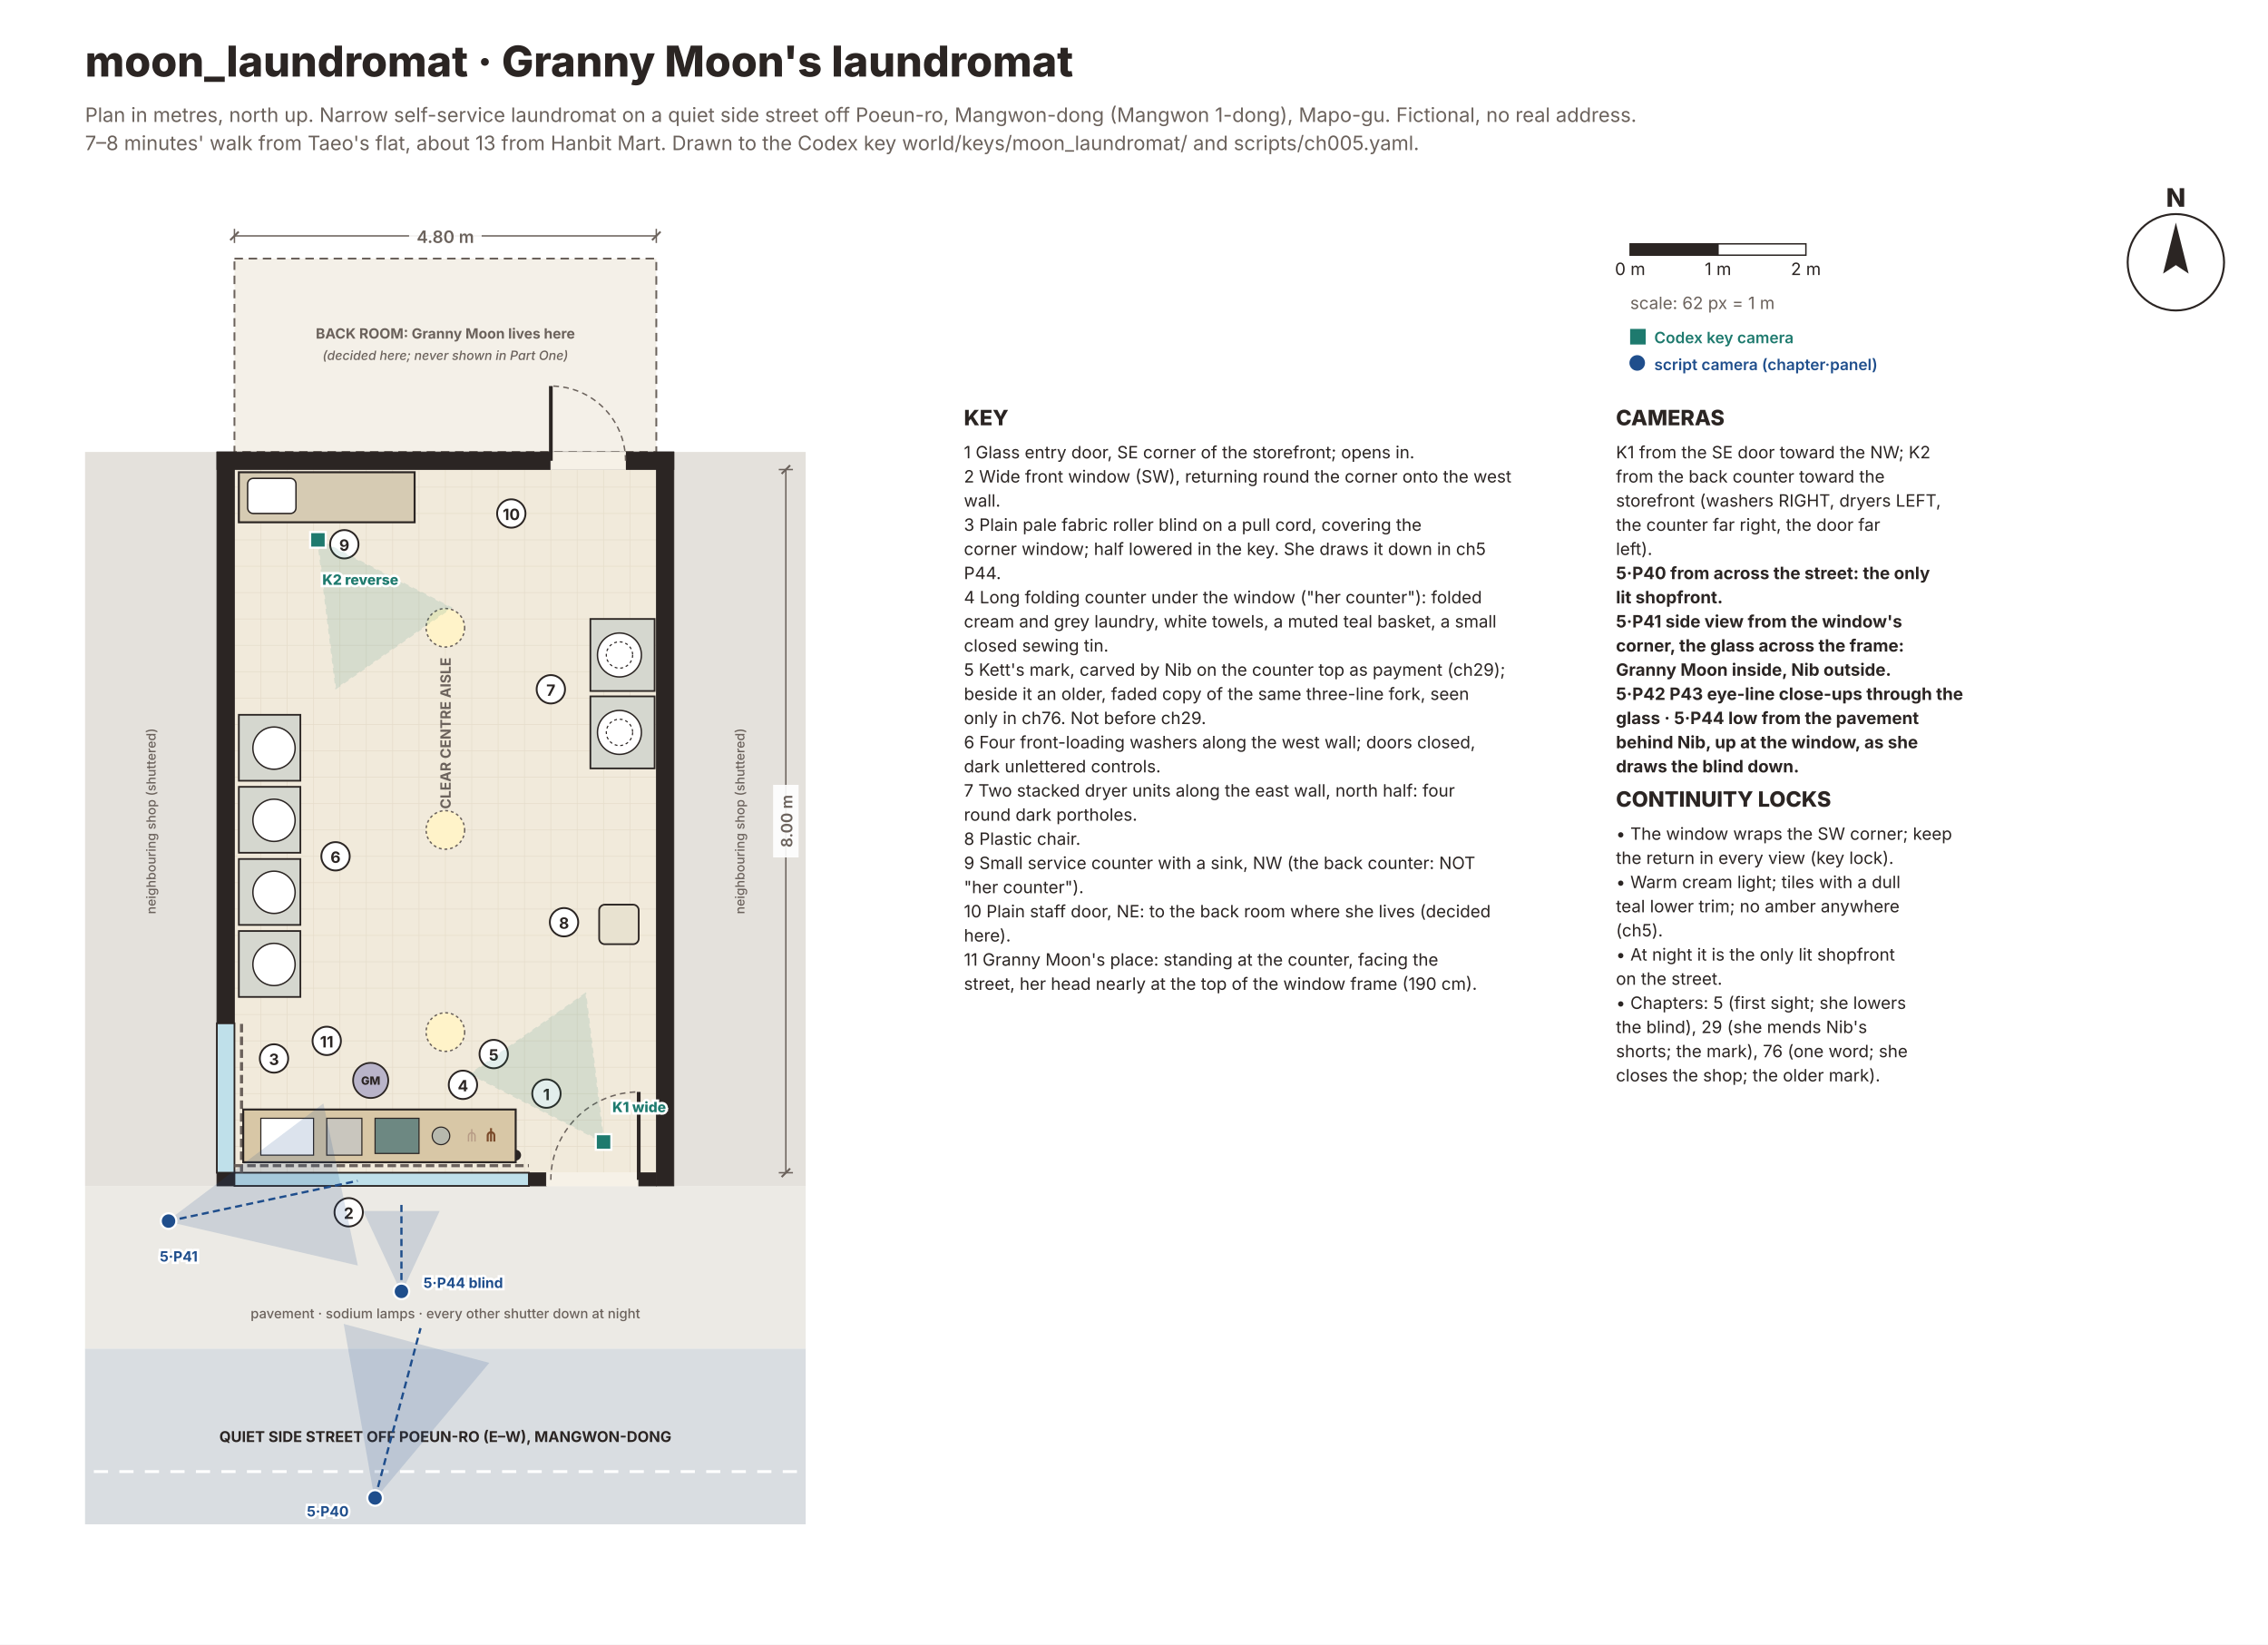
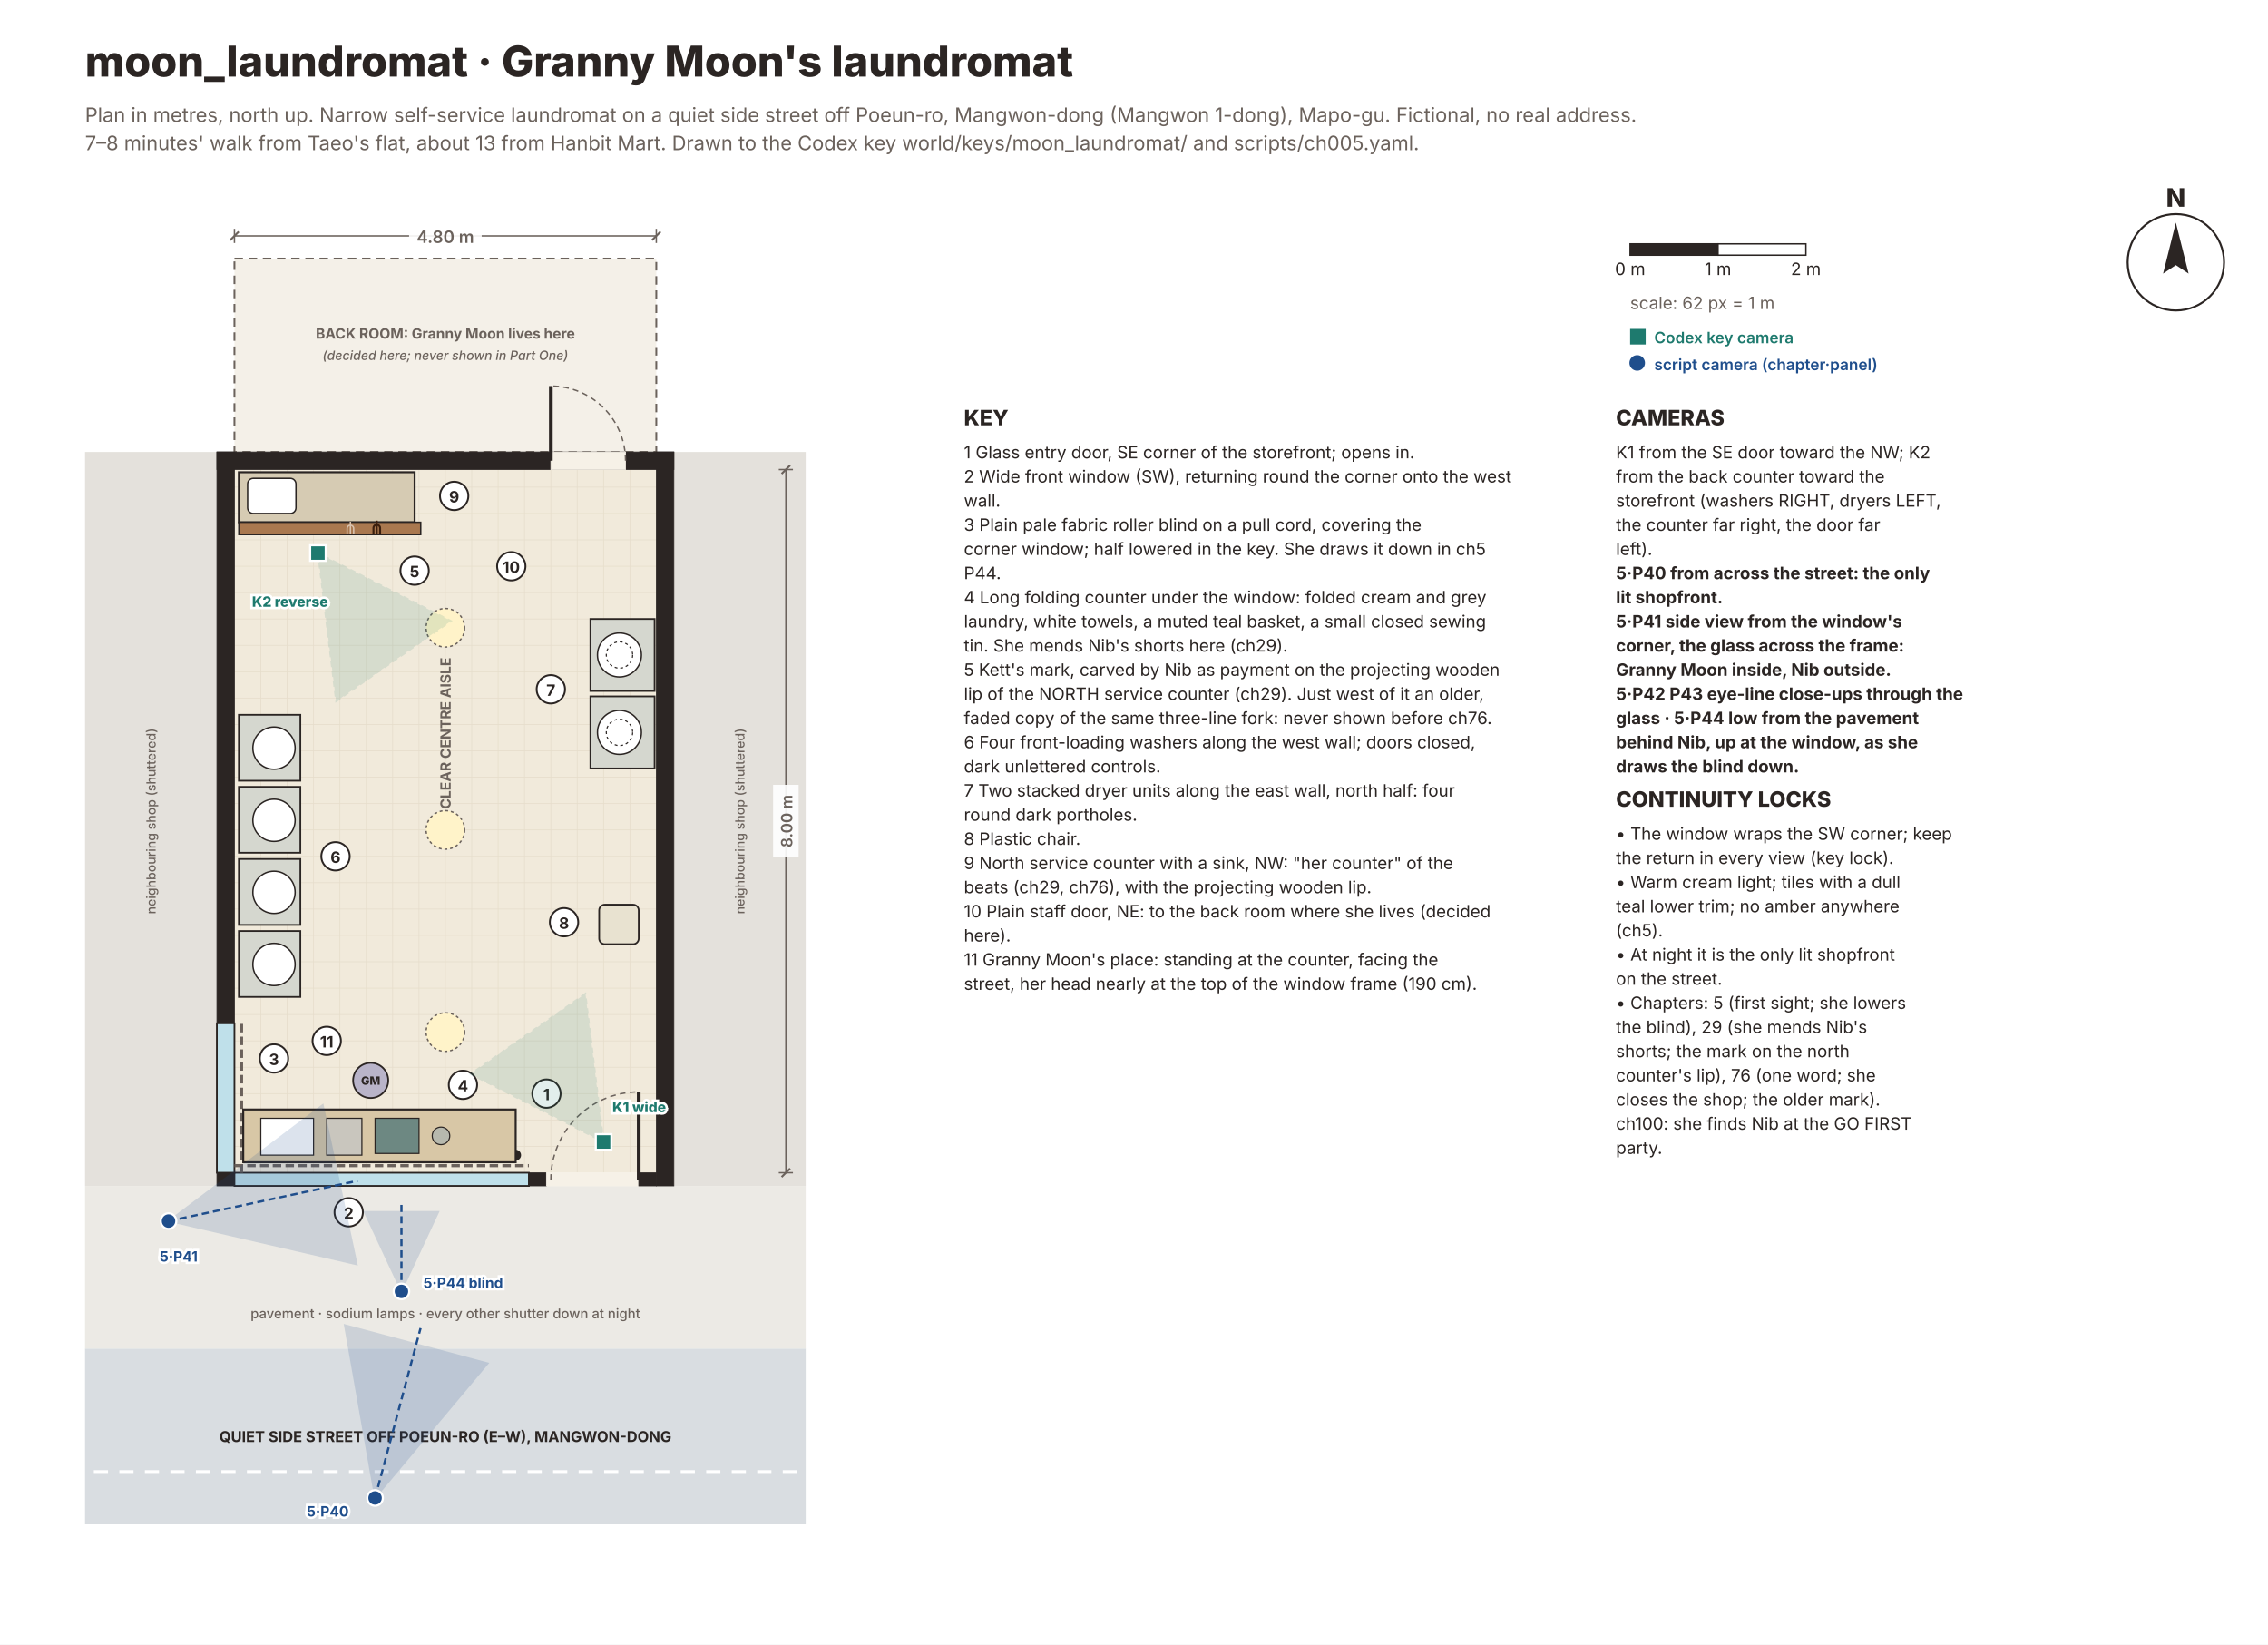
<svg xmlns="http://www.w3.org/2000/svg" width="1600" height="1160" viewBox="0 0 1600 1160">
  <rect width="1600" height="1160" fill="#FFFFFF" />
  <text x="60" y="54" font-family="Inter, 'DejaVu Sans', Arial, sans-serif" font-size="30" font-weight="800" fill="#2B2523">moon_laundromat · Granny Moon's laundromat</text>
  <text x="60" y="86" font-family="Inter, 'DejaVu Sans', Arial, sans-serif" font-size="14" font-weight="400" fill="#6B625C">Plan in metres, north up. Narrow self-service laundromat on a quiet side street off Poeun-ro, Mangwon-dong (Mangwon 1-dong), Mapo-gu. Fictional, no real address.</text>
  <text x="60" y="105.88" font-family="Inter, 'DejaVu Sans', Arial, sans-serif" font-size="14" font-weight="400" fill="#6B625C">7–8 minutes' walk from Taeo's flat, about 13 from Hanbit Mart. Drawn to the Codex key world/keys/moon_laundromat/ and scripts/ch005.yaml.</text>
  <rect x="60.0" y="951.2" width="508.4" height="124.0" rx="0" fill="#D9DDE1" stroke="none" stroke-width="0" opacity="1" />
  <line x1="66.2" y1="1038.0" x2="562.2" y2="1038.0" stroke="#FFFFFF" stroke-width="2" stroke-linecap="butt" stroke-dasharray="10 8" />
  <text x="314.2" y="1013.2" font-family="Inter, 'DejaVu Sans', Arial, sans-serif" font-size="10.5" font-weight="700" text-anchor="middle" dominant-baseline="middle" fill="#2B2523">QUIET SIDE STREET OFF POEUN-RO (E–W), MANGWON-DONG</text>
  <rect x="60.0" y="836.5" width="508.4" height="114.7" rx="0" fill="#ECEAE5" stroke="none" stroke-width="0" opacity="1" />
  <text x="314.2" y="926.4" font-family="Inter, 'DejaVu Sans', Arial, sans-serif" font-size="9.5" font-weight="500" text-anchor="middle" dominant-baseline="middle" fill="#6B625C">pavement · sodium lamps · every other shutter down at night</text>
  <rect x="60.0" y="318.8" width="93.0" height="517.7" rx="0" fill="#E4E1DC" stroke="none" stroke-width="0" opacity="1" />
  <text x="106.5" y="579.2" font-family="Inter, 'DejaVu Sans', Arial, sans-serif" font-size="9" font-weight="500" text-anchor="middle" dominant-baseline="middle" fill="#6B625C" transform="rotate(-90 106.5 579.2)">neighbouring shop (shuttered)</text>
  <rect x="475.4" y="318.8" width="93.0" height="517.7" rx="0" fill="#E4E1DC" stroke="none" stroke-width="0" opacity="1" />
  <text x="521.9" y="579.2" font-family="Inter, 'DejaVu Sans', Arial, sans-serif" font-size="9" font-weight="500" text-anchor="middle" dominant-baseline="middle" fill="#6B625C" transform="rotate(-90 521.9 579.2)">neighbouring shop (shuttered)</text>
  <rect x="165.4" y="331.2" width="297.6" height="496.0" rx="0" fill="#F1EADB" stroke="none" stroke-width="0" opacity="1" />
  <line x1="184.0" y1="827.2" x2="184.0" y2="331.2" stroke="#E6DDCB" stroke-width="0.5" stroke-linecap="butt" />
  <line x1="202.6" y1="827.2" x2="202.6" y2="331.2" stroke="#E6DDCB" stroke-width="0.5" stroke-linecap="butt" />
  <line x1="221.2" y1="827.2" x2="221.2" y2="331.2" stroke="#E6DDCB" stroke-width="0.5" stroke-linecap="butt" />
  <line x1="239.8" y1="827.2" x2="239.8" y2="331.2" stroke="#E6DDCB" stroke-width="0.5" stroke-linecap="butt" />
  <line x1="258.4" y1="827.2" x2="258.4" y2="331.2" stroke="#E6DDCB" stroke-width="0.5" stroke-linecap="butt" />
  <line x1="277.0" y1="827.2" x2="277.0" y2="331.2" stroke="#E6DDCB" stroke-width="0.5" stroke-linecap="butt" />
  <line x1="295.6" y1="827.2" x2="295.6" y2="331.2" stroke="#E6DDCB" stroke-width="0.5" stroke-linecap="butt" />
  <line x1="314.2" y1="827.2" x2="314.2" y2="331.2" stroke="#E6DDCB" stroke-width="0.5" stroke-linecap="butt" />
  <line x1="332.8" y1="827.2" x2="332.8" y2="331.2" stroke="#E6DDCB" stroke-width="0.5" stroke-linecap="butt" />
  <line x1="351.4" y1="827.2" x2="351.4" y2="331.2" stroke="#E6DDCB" stroke-width="0.5" stroke-linecap="butt" />
  <line x1="370.0" y1="827.2" x2="370.0" y2="331.2" stroke="#E6DDCB" stroke-width="0.5" stroke-linecap="butt" />
  <line x1="388.6" y1="827.2" x2="388.6" y2="331.2" stroke="#E6DDCB" stroke-width="0.5" stroke-linecap="butt" />
  <line x1="407.2" y1="827.2" x2="407.2" y2="331.2" stroke="#E6DDCB" stroke-width="0.5" stroke-linecap="butt" />
  <line x1="425.8" y1="827.2" x2="425.8" y2="331.2" stroke="#E6DDCB" stroke-width="0.5" stroke-linecap="butt" />
  <line x1="444.4" y1="827.2" x2="444.4" y2="331.2" stroke="#E6DDCB" stroke-width="0.5" stroke-linecap="butt" />
  <line x1="165.4" y1="808.6" x2="463.0" y2="808.6" stroke="#E6DDCB" stroke-width="0.5" stroke-linecap="butt" />
  <line x1="165.4" y1="790.0" x2="463.0" y2="790.0" stroke="#E6DDCB" stroke-width="0.5" stroke-linecap="butt" />
  <line x1="165.4" y1="771.4" x2="463.0" y2="771.4" stroke="#E6DDCB" stroke-width="0.5" stroke-linecap="butt" />
  <line x1="165.4" y1="752.8" x2="463.0" y2="752.8" stroke="#E6DDCB" stroke-width="0.5" stroke-linecap="butt" />
  <line x1="165.4" y1="734.2" x2="463.0" y2="734.2" stroke="#E6DDCB" stroke-width="0.5" stroke-linecap="butt" />
  <line x1="165.4" y1="715.6" x2="463.0" y2="715.6" stroke="#E6DDCB" stroke-width="0.5" stroke-linecap="butt" />
  <line x1="165.4" y1="697.0" x2="463.0" y2="697.0" stroke="#E6DDCB" stroke-width="0.5" stroke-linecap="butt" />
  <line x1="165.4" y1="678.4" x2="463.0" y2="678.4" stroke="#E6DDCB" stroke-width="0.5" stroke-linecap="butt" />
  <line x1="165.4" y1="659.8" x2="463.0" y2="659.8" stroke="#E6DDCB" stroke-width="0.5" stroke-linecap="butt" />
  <line x1="165.4" y1="641.2" x2="463.0" y2="641.2" stroke="#E6DDCB" stroke-width="0.5" stroke-linecap="butt" />
  <line x1="165.4" y1="622.6" x2="463.0" y2="622.6" stroke="#E6DDCB" stroke-width="0.5" stroke-linecap="butt" />
  <line x1="165.4" y1="604.0" x2="463.0" y2="604.0" stroke="#E6DDCB" stroke-width="0.5" stroke-linecap="butt" />
  <line x1="165.4" y1="585.4" x2="463.0" y2="585.4" stroke="#E6DDCB" stroke-width="0.5" stroke-linecap="butt" />
  <line x1="165.4" y1="566.8" x2="463.0" y2="566.8" stroke="#E6DDCB" stroke-width="0.5" stroke-linecap="butt" />
  <line x1="165.4" y1="548.2" x2="463.0" y2="548.2" stroke="#E6DDCB" stroke-width="0.5" stroke-linecap="butt" />
  <line x1="165.4" y1="529.6" x2="463.0" y2="529.6" stroke="#E6DDCB" stroke-width="0.5" stroke-linecap="butt" />
  <line x1="165.4" y1="511.0" x2="463.0" y2="511.0" stroke="#E6DDCB" stroke-width="0.5" stroke-linecap="butt" />
  <line x1="165.4" y1="492.4" x2="463.0" y2="492.4" stroke="#E6DDCB" stroke-width="0.5" stroke-linecap="butt" />
  <line x1="165.4" y1="473.8" x2="463.0" y2="473.8" stroke="#E6DDCB" stroke-width="0.5" stroke-linecap="butt" />
  <line x1="165.4" y1="455.2" x2="463.0" y2="455.2" stroke="#E6DDCB" stroke-width="0.5" stroke-linecap="butt" />
  <line x1="165.4" y1="436.6" x2="463.0" y2="436.6" stroke="#E6DDCB" stroke-width="0.5" stroke-linecap="butt" />
  <line x1="165.4" y1="418.0" x2="463.0" y2="418.0" stroke="#E6DDCB" stroke-width="0.5" stroke-linecap="butt" />
  <line x1="165.4" y1="399.4" x2="463.0" y2="399.4" stroke="#E6DDCB" stroke-width="0.5" stroke-linecap="butt" />
  <line x1="165.4" y1="380.8" x2="463.0" y2="380.8" stroke="#E6DDCB" stroke-width="0.5" stroke-linecap="butt" />
  <line x1="165.4" y1="362.2" x2="463.0" y2="362.2" stroke="#E6DDCB" stroke-width="0.5" stroke-linecap="butt" />
  <line x1="165.4" y1="343.6" x2="463.0" y2="343.6" stroke="#E6DDCB" stroke-width="0.5" stroke-linecap="butt" />
  <rect x="165.4" y="182.4" width="297.6" height="136.4" rx="0" fill="#F4F0E8" stroke="none" stroke-width="0" opacity="1" />
  <rect x="165.4" y="182.4" width="297.6" height="136.4" rx="0" fill="none" stroke="#6B625C" stroke-width="1.3" stroke-dasharray="6 4" opacity="1" />
  <text x="314.2" y="235.1" font-family="Inter, 'DejaVu Sans', Arial, sans-serif" font-size="10" font-weight="700" text-anchor="middle" dominant-baseline="middle" fill="#6B625C">BACK ROOM: Granny Moon lives here</text>
  <text x="314.2" y="250.6" font-family="Inter, 'DejaVu Sans', Arial, sans-serif" font-size="9" font-weight="500" text-anchor="middle" dominant-baseline="middle" fill="#6B625C" font-style="italic">(decided here; never shown in Part One)</text>
  <rect x="153.0" y="318.8" width="12.4" height="508.4" rx="0" fill="#2B2523" stroke="#2B2523" stroke-width="0.5" opacity="1" />
  <rect x="463.0" y="318.8" width="12.4" height="517.7" rx="0" fill="#2B2523" stroke="#2B2523" stroke-width="0.5" opacity="1" />
  <rect x="153.0" y="318.8" width="322.4" height="12.4" rx="0" fill="#2B2523" stroke="#2B2523" stroke-width="0.5" opacity="1" />
  <rect x="153.0" y="827.2" width="12.4" height="9.3" rx="0" fill="#2B2523" stroke="#2B2523" stroke-width="0.5" opacity="1" />
  <rect x="165.4" y="827.2" width="207.7" height="9.3" rx="0" fill="#BFE0EA" stroke="#2B2523" stroke-width="1.2" opacity="1" />
  <rect x="153.0" y="721.8" width="12.4" height="105.4" rx="0" fill="#BFE0EA" stroke="#2B2523" stroke-width="1.2" opacity="1" />
  <rect x="373.1" y="827.2" width="12.4" height="9.3" rx="0" fill="#2B2523" stroke="#2B2523" stroke-width="0.5" opacity="1" />
  <rect x="385.5" y="827.2" width="65.1" height="9.3" rx="0" fill="#F6F1E7" stroke="#F6F1E7" stroke-width="0.5" opacity="1" />
  <line x1="450.6" y1="832.2" x2="450.6" y2="770.2" stroke="#2B2523" stroke-width="2.6" stroke-linecap="butt" />
  <path d="M 388.6 832.2 A 62.0 62.0 0 0 1 450.6 770.2" fill="none" stroke="#6B625C" stroke-width="1" stroke-dasharray="4 3" />
  <rect x="450.6" y="827.2" width="12.4" height="9.3" rx="0" fill="#2B2523" stroke="#2B2523" stroke-width="0.5" opacity="1" />
  <line x1="165.4" y1="822.2" x2="373.1" y2="822.2" stroke="#6B625C" stroke-width="2.2" stroke-linecap="butt" stroke-dasharray="6 3" />
  <line x1="170.4" y1="827.2" x2="170.4" y2="721.8" stroke="#6B625C" stroke-width="2.2" stroke-linecap="butt" stroke-dasharray="6 3" />
  <circle cx="363.8" cy="814.8" r="3.1" fill="#2B2523" stroke="#2B2523" stroke-width="1.4" opacity="1" />
  <rect x="388.6" y="318.8" width="52.7" height="12.4" rx="0" fill="#F6F1E7" stroke="#F6F1E7" stroke-width="0.5" opacity="1" />
  <line x1="388.6" y1="325.0" x2="388.6" y2="272.3" stroke="#2B2523" stroke-width="2.6" stroke-linecap="butt" />
  <path d="M 441.3 325.0 A 52.7 52.7 0 0 0 388.6 272.3" fill="none" stroke="#6B625C" stroke-width="1" stroke-dasharray="4 3" />
  <rect x="171.6" y="782.6" width="192.2" height="37.2" rx="0" fill="#D8C7A6" stroke="#2B2523" stroke-width="1.4" opacity="1" />
  <rect x="184.0" y="788.8" width="37.2" height="26.0" rx="0" fill="#FFFFFF" stroke="#2B2523" stroke-width="0.8" opacity="1" />
  <rect x="230.5" y="788.8" width="24.8" height="26.0" rx="0" fill="#C9C6BE" stroke="#2B2523" stroke-width="0.8" opacity="1" />
  <rect x="264.6" y="788.8" width="31.0" height="24.8" rx="0" fill="#6D8882" stroke="#2B2523" stroke-width="0.8" opacity="1" />
  <circle cx="311.1" cy="801.2" r="6.2" fill="#B7B9AE" stroke="#2B2523" stroke-width="0.8" opacity="1" />
-   <text x="346.4" y="805.2" font-family="Inter, 'DejaVu Sans', Arial, sans-serif" font-size="13" font-weight="800" text-anchor="middle" fill="#7A4A2A">⋔</text>
-   <text x="332.8" y="805.2" font-family="Inter, 'DejaVu Sans', Arial, sans-serif" font-size="12" font-weight="500" text-anchor="middle" fill="#B79C86">⋔</text>
  <circle cx="261.5" cy="762.1" r="12.4" fill="#B9B4C9" stroke="#2B2523" stroke-width="1.2" opacity="1" />
  <text x="261.5" y="762.1" font-family="Inter, 'DejaVu Sans', Arial, sans-serif" font-size="8" font-weight="800" text-anchor="middle" dominant-baseline="middle" fill="#2B2523">GM</text>
  <rect x="168.5" y="656.7" width="43.4" height="46.5" rx="0" fill="#D5D7CF" stroke="#2B2523" stroke-width="1.2" opacity="1" />
  <circle cx="193.3" cy="680.3" r="14.9" fill="#FFFFFF" stroke="#2B2523" stroke-width="1" opacity="1" />
  <rect x="168.5" y="605.9" width="43.4" height="46.5" rx="0" fill="#D5D7CF" stroke="#2B2523" stroke-width="1.2" opacity="1" />
  <circle cx="193.3" cy="629.4" r="14.9" fill="#FFFFFF" stroke="#2B2523" stroke-width="1" opacity="1" />
  <rect x="168.5" y="555.0" width="43.4" height="46.5" rx="0" fill="#D5D7CF" stroke="#2B2523" stroke-width="1.2" opacity="1" />
  <circle cx="193.3" cy="578.6" r="14.9" fill="#FFFFFF" stroke="#2B2523" stroke-width="1" opacity="1" />
  <rect x="168.5" y="504.2" width="43.4" height="46.5" rx="0" fill="#D5D7CF" stroke="#2B2523" stroke-width="1.2" opacity="1" />
  <circle cx="193.3" cy="527.7" r="14.9" fill="#FFFFFF" stroke="#2B2523" stroke-width="1" opacity="1" />
  <rect x="416.5" y="491.2" width="45.3" height="50.8" rx="0" fill="#D5D7CF" stroke="#2B2523" stroke-width="1.2" opacity="1" />
  <circle cx="437.0" cy="516.6" r="15.5" fill="#FFFFFF" stroke="#2B2523" stroke-width="1" opacity="1" />
  <circle cx="437.0" cy="516.6" r="9.3" fill="none" stroke="#2B2523" stroke-width="0.8" stroke-dasharray="2 2" opacity="1" />
  <rect x="416.5" y="436.6" width="45.3" height="50.8" rx="0" fill="#D5D7CF" stroke="#2B2523" stroke-width="1.2" opacity="1" />
  <circle cx="437.0" cy="462.0" r="15.5" fill="#FFFFFF" stroke="#2B2523" stroke-width="1" opacity="1" />
  <circle cx="437.0" cy="462.0" r="9.3" fill="none" stroke="#2B2523" stroke-width="0.8" stroke-dasharray="2 2" opacity="1" />
  <rect x="422.7" y="638.1" width="27.9" height="27.9" rx="4" fill="#E8E2D0" stroke="#2B2523" stroke-width="1.2" opacity="1" />
  <rect x="168.5" y="333.1" width="124.0" height="35.3" rx="0" fill="#D6CBB3" stroke="#2B2523" stroke-width="1.4" opacity="1" />
+   <rect x="168.5" y="368.4" width="128.3" height="8.7" rx="0" fill="#A9784F" stroke="#2B2523" stroke-width="1" opacity="1" />
+   <text x="265.8" y="376.7" font-family="Inter, 'DejaVu Sans', Arial, sans-serif" font-size="13" font-weight="800" text-anchor="middle" fill="#3B1F0E">⋔</text>
+   <text x="247.2" y="376.7" font-family="Inter, 'DejaVu Sans', Arial, sans-serif" font-size="12" font-weight="500" text-anchor="middle" fill="#D9C2AE">⋔</text>
  <rect x="174.7" y="337.4" width="34.1" height="24.8" rx="4" fill="#FFFFFF" stroke="#2B2523" stroke-width="1" opacity="1" />
  <circle cx="314.2" cy="728.0" r="13.6" fill="#FFF3C9" stroke="#6B625C" stroke-width="1" stroke-dasharray="2 2" opacity="1" />
  <circle cx="314.2" cy="585.4" r="13.6" fill="#FFF3C9" stroke="#6B625C" stroke-width="1" stroke-dasharray="2 2" opacity="1" />
  <circle cx="314.2" cy="442.8" r="13.6" fill="#FFF3C9" stroke="#6B625C" stroke-width="1" stroke-dasharray="2 2" opacity="1" />
  <text x="314.2" y="517.2" font-family="Inter, 'DejaVu Sans', Arial, sans-serif" font-size="10" font-weight="700" text-anchor="middle" dominant-baseline="middle" fill="#6B625C" transform="rotate(-90 314.2 517.2)">CLEAR CENTRE AISLE</text>
  <circle cx="385.5" cy="771.4" r="10" fill="#FFFFFF" stroke="#2B2523" stroke-width="1.3" />
  <text x="385.5" y="771.9" font-family="Inter, 'DejaVu Sans', Arial, sans-serif" font-size="11" font-weight="700" text-anchor="middle" dominant-baseline="middle" fill="#2B2523">1</text>
  <circle cx="246.0" cy="855.1" r="10" fill="#FFFFFF" stroke="#2B2523" stroke-width="1.3" />
  <text x="246.0" y="855.6" font-family="Inter, 'DejaVu Sans', Arial, sans-serif" font-size="11" font-weight="700" text-anchor="middle" dominant-baseline="middle" fill="#2B2523">2</text>
  <circle cx="193.3" cy="746.6" r="10" fill="#FFFFFF" stroke="#2B2523" stroke-width="1.3" />
  <text x="193.3" y="747.1" font-family="Inter, 'DejaVu Sans', Arial, sans-serif" font-size="11" font-weight="700" text-anchor="middle" dominant-baseline="middle" fill="#2B2523">3</text>
  <circle cx="326.6" cy="765.2" r="10" fill="#FFFFFF" stroke="#2B2523" stroke-width="1.3" />
  <text x="326.6" y="765.7" font-family="Inter, 'DejaVu Sans', Arial, sans-serif" font-size="11" font-weight="700" text-anchor="middle" dominant-baseline="middle" fill="#2B2523">4</text>
-   <circle cx="348.3" cy="743.5" r="10" fill="#FFFFFF" stroke="#2B2523" stroke-width="1.3" />
-   <text x="348.3" y="744.0" font-family="Inter, 'DejaVu Sans', Arial, sans-serif" font-size="11" font-weight="700" text-anchor="middle" dominant-baseline="middle" fill="#2B2523">5</text>
+   <circle cx="292.5" cy="402.5" r="10" fill="#FFFFFF" stroke="#2B2523" stroke-width="1.3" />
+   <text x="292.5" y="403.0" font-family="Inter, 'DejaVu Sans', Arial, sans-serif" font-size="11" font-weight="700" text-anchor="middle" dominant-baseline="middle" fill="#2B2523">5</text>
  <circle cx="236.7" cy="604.0" r="10" fill="#FFFFFF" stroke="#2B2523" stroke-width="1.3" />
  <text x="236.7" y="604.5" font-family="Inter, 'DejaVu Sans', Arial, sans-serif" font-size="11" font-weight="700" text-anchor="middle" dominant-baseline="middle" fill="#2B2523">6</text>
  <circle cx="388.6" cy="486.2" r="10" fill="#FFFFFF" stroke="#2B2523" stroke-width="1.3" />
  <text x="388.6" y="486.7" font-family="Inter, 'DejaVu Sans', Arial, sans-serif" font-size="11" font-weight="700" text-anchor="middle" dominant-baseline="middle" fill="#2B2523">7</text>
  <circle cx="397.9" cy="650.5" r="10" fill="#FFFFFF" stroke="#2B2523" stroke-width="1.3" />
  <text x="397.9" y="651.0" font-family="Inter, 'DejaVu Sans', Arial, sans-serif" font-size="11" font-weight="700" text-anchor="middle" dominant-baseline="middle" fill="#2B2523">8</text>
-   <circle cx="242.9" cy="383.9" r="10" fill="#FFFFFF" stroke="#2B2523" stroke-width="1.3" />
-   <text x="242.9" y="384.4" font-family="Inter, 'DejaVu Sans', Arial, sans-serif" font-size="11" font-weight="700" text-anchor="middle" dominant-baseline="middle" fill="#2B2523">9</text>
-   <circle cx="360.7" cy="362.2" r="10" fill="#FFFFFF" stroke="#2B2523" stroke-width="1.3" />
-   <text x="360.7" y="362.7" font-family="Inter, 'DejaVu Sans', Arial, sans-serif" font-size="11" font-weight="700" text-anchor="middle" dominant-baseline="middle" fill="#2B2523">10</text>
+   <circle cx="320.4" cy="349.8" r="10" fill="#FFFFFF" stroke="#2B2523" stroke-width="1.3" />
+   <text x="320.4" y="350.3" font-family="Inter, 'DejaVu Sans', Arial, sans-serif" font-size="11" font-weight="700" text-anchor="middle" dominant-baseline="middle" fill="#2B2523">9</text>
+   <circle cx="360.7" cy="399.4" r="10" fill="#FFFFFF" stroke="#2B2523" stroke-width="1.3" />
+   <text x="360.7" y="399.9" font-family="Inter, 'DejaVu Sans', Arial, sans-serif" font-size="11" font-weight="700" text-anchor="middle" dominant-baseline="middle" fill="#2B2523">10</text>
  <circle cx="230.5" cy="734.2" r="10" fill="#FFFFFF" stroke="#2B2523" stroke-width="1.3" />
  <text x="230.5" y="734.7" font-family="Inter, 'DejaVu Sans', Arial, sans-serif" font-size="11" font-weight="700" text-anchor="middle" dominant-baseline="middle" fill="#2B2523">11</text>
  <polygon points="425.8,805.5 413.0,700.9 331.9,757.6" fill="#1E7A6E" stroke="#1E7A6E" stroke-width="1.2" stroke-dasharray="4 3" opacity="0.13" />
  <rect x="420.3" y="800.0" width="11" height="11" fill="#1E7A6E" stroke="#FFFFFF" stroke-width="1.5" />
  <text x="432.0" y="780.7" font-family="Inter, 'DejaVu Sans', Arial, sans-serif" font-size="10" font-weight="800" text-anchor="start" dominant-baseline="middle" fill="#1E7A6E" stroke="#FFFFFF" stroke-width="3.5" paint-order="stroke">K1 wide</text>
-   <polygon points="224.3,380.8 237.1,485.4 318.2,428.7" fill="#1E7A6E" stroke="#1E7A6E" stroke-width="1.2" stroke-dasharray="4 3" opacity="0.13" />
-   <rect x="218.8" y="375.3" width="11" height="11" fill="#1E7A6E" stroke="#FFFFFF" stroke-width="1.5" />
-   <text x="227.4" y="408.7" font-family="Inter, 'DejaVu Sans', Arial, sans-serif" font-size="10" font-weight="800" text-anchor="start" dominant-baseline="middle" fill="#1E7A6E" stroke="#FFFFFF" stroke-width="3.5" paint-order="stroke">K2 reverse</text>
+   <polygon points="224.3,390.1 237.1,494.7 318.2,438.0" fill="#1E7A6E" stroke="#1E7A6E" stroke-width="1.2" stroke-dasharray="4 3" opacity="0.13" />
+   <rect x="218.8" y="384.6" width="11" height="11" fill="#1E7A6E" stroke="#FFFFFF" stroke-width="1.5" />
+   <text x="177.8" y="424.2" font-family="Inter, 'DejaVu Sans', Arial, sans-serif" font-size="10" font-weight="800" text-anchor="start" dominant-baseline="middle" fill="#1E7A6E" stroke="#FFFFFF" stroke-width="3.5" paint-order="stroke">K2 reverse</text>
  <polygon points="264.6,1056.6 344.3,961.6 243.1,934.5" fill="#1F4E8C" stroke="#1F4E8C" stroke-width="1" opacity="0.16" />
  <line x1="264.6" y1="1056.6" x2="296.7" y2="936.8" stroke="#1F4E8C" stroke-width="1.6" stroke-linecap="butt" stroke-dasharray="5 3" />
  <circle cx="264.6" cy="1056.6" r="5.5" fill="#1F4E8C" stroke="#FFFFFF" stroke-width="1.5" />
  <text x="246.0" y="1065.9" font-family="Inter, 'DejaVu Sans', Arial, sans-serif" font-size="10" font-weight="700" text-anchor="end" dominant-baseline="middle" fill="#1F4E8C" stroke="#FFFFFF" stroke-width="3.5" paint-order="stroke">5·P40</text>
  <polygon points="118.9,861.3 251.8,892.0 227.8,779.2" fill="#1F4E8C" stroke="#1F4E8C" stroke-width="1" opacity="0.16" />
  <line x1="118.9" y1="861.3" x2="252.3" y2="832.9" stroke="#1F4E8C" stroke-width="1.6" stroke-linecap="butt" stroke-dasharray="5 3" />
  <circle cx="118.9" cy="861.3" r="5.5" fill="#1F4E8C" stroke="#FFFFFF" stroke-width="1.5" />
  <text x="112.7" y="886.1" font-family="Inter, 'DejaVu Sans', Arial, sans-serif" font-size="10" font-weight="700" text-anchor="start" dominant-baseline="middle" fill="#1F4E8C" stroke="#FFFFFF" stroke-width="3.5" paint-order="stroke">5·P41</text>
  <polygon points="283.2,910.9 309.4,854.7 257.0,854.7" fill="#1F4E8C" stroke="#1F4E8C" stroke-width="1" opacity="0.16" />
  <line x1="283.2" y1="910.9" x2="283.2" y2="848.9" stroke="#1F4E8C" stroke-width="1.6" stroke-linecap="butt" stroke-dasharray="5 3" />
  <circle cx="283.2" cy="910.9" r="5.5" fill="#1F4E8C" stroke="#FFFFFF" stroke-width="1.5" />
  <text x="298.7" y="904.7" font-family="Inter, 'DejaVu Sans', Arial, sans-serif" font-size="10" font-weight="700" text-anchor="start" dominant-baseline="middle" fill="#1F4E8C" stroke="#FFFFFF" stroke-width="3.5" paint-order="stroke">5·P44 blind</text>
  <line x1="165.4" y1="166.4" x2="463.0" y2="166.4" stroke="#6B625C" stroke-width="1" />
  <line x1="165.4" y1="161.4" x2="165.4" y2="171.4" stroke="#6B625C" stroke-width="1" />
  <line x1="162.4" y1="169.4" x2="168.4" y2="163.4" stroke="#6B625C" stroke-width="1.4" />
  <line x1="463.0" y1="161.4" x2="463.0" y2="171.4" stroke="#6B625C" stroke-width="1" />
  <line x1="460.0" y1="169.4" x2="466.0" y2="163.4" stroke="#6B625C" stroke-width="1.4" />
  <rect x="288.6" y="157.4" width="51.2" height="18" fill="#FFFFFF" opacity="0.9" />
  <text x="314.2" y="166.9" font-family="Inter, 'DejaVu Sans', Arial, sans-serif" font-size="12" font-weight="600" text-anchor="middle" dominant-baseline="middle" fill="#6B625C">4.80 m</text>
  <line x1="554.4" y1="827.2" x2="554.4" y2="331.2" stroke="#6B625C" stroke-width="1" />
  <line x1="549.4" y1="827.2" x2="559.4" y2="827.2" stroke="#6B625C" stroke-width="1" />
  <line x1="551.4" y1="830.2" x2="557.4" y2="824.2" stroke="#6B625C" stroke-width="1.4" />
  <line x1="549.4" y1="331.2" x2="559.4" y2="331.2" stroke="#6B625C" stroke-width="1" />
  <line x1="551.4" y1="334.2" x2="557.4" y2="328.2" stroke="#6B625C" stroke-width="1.4" />
  <g transform="rotate(-90 554.4 579.2)">
    <rect x="528.8" y="570.2" width="51.2" height="18" fill="#FFFFFF" opacity="0.9" />
    <text x="554.4" y="579.7" font-family="Inter, 'DejaVu Sans', Arial, sans-serif" font-size="11" font-weight="600" text-anchor="middle" dominant-baseline="middle" fill="#6B625C">8.00 m</text>
  </g>
  <g>
    <circle cx="1535" cy="185" r="34" fill="#FFFFFF" stroke="#2B2523" stroke-width="1.4" />
    <polygon points="1535,157 1544,193 1535,187 1526,193" fill="#2B2523" />
    <text x="1535" y="139" font-family="Inter, 'DejaVu Sans', Arial, sans-serif" font-size="18" font-weight="800" text-anchor="middle" dominant-baseline="middle" fill="#2B2523">N</text>
  </g>
  <rect x="1150.0" y="172" width="62.0" height="8" fill="#2B2523" stroke="#2B2523" stroke-width="1" />
  <rect x="1212.0" y="172" width="62.0" height="8" fill="#FFFFFF" stroke="#2B2523" stroke-width="1" />
  <text x="1150.0" y="194" font-family="Inter, 'DejaVu Sans', Arial, sans-serif" font-size="12" text-anchor="middle" fill="#2B2523">0 m</text>
  <text x="1212.0" y="194" font-family="Inter, 'DejaVu Sans', Arial, sans-serif" font-size="12" text-anchor="middle" fill="#2B2523">1 m</text>
  <text x="1274.0" y="194" font-family="Inter, 'DejaVu Sans', Arial, sans-serif" font-size="12" text-anchor="middle" fill="#2B2523">2 m</text>
  <text x="1150" y="218" font-family="Inter, 'DejaVu Sans', Arial, sans-serif" font-size="12" fill="#6B625C">scale: 62 px = 1 m</text>
  <rect x="1150" y="232" width="11" height="11" fill="#1E7A6E" />
  <text x="1167.0" y="238.0" font-family="Inter, 'DejaVu Sans', Arial, sans-serif" font-size="11" font-weight="600" text-anchor="start" dominant-baseline="middle" fill="#1E7A6E">Codex key camera</text>
  <circle cx="1155" cy="256" r="5.5" fill="#1F4E8C" />
  <text x="1167.0" y="257.0" font-family="Inter, 'DejaVu Sans', Arial, sans-serif" font-size="11" font-weight="600" text-anchor="start" dominant-baseline="middle" fill="#1F4E8C">script camera (chapter·panel)</text>
  <text x="680" y="300" font-family="Inter, 'DejaVu Sans', Arial, sans-serif" font-size="15" font-weight="800" fill="#2B2523">KEY</text>
  <text x="680" y="323.3" font-family="Inter, 'DejaVu Sans', Arial, sans-serif" font-size="12" font-weight="400" fill="#2B2523">1 Glass entry door, SE corner of the storefront; opens in.</text>
  <text x="680" y="340.34" font-family="Inter, 'DejaVu Sans', Arial, sans-serif" font-size="12" font-weight="400" fill="#2B2523">2 Wide front window (SW), returning round the corner onto the west</text>
  <text x="680" y="357.38" font-family="Inter, 'DejaVu Sans', Arial, sans-serif" font-size="12" font-weight="400" fill="#2B2523">wall.</text>
  <text x="680" y="374.42" font-family="Inter, 'DejaVu Sans', Arial, sans-serif" font-size="12" font-weight="400" fill="#2B2523">3 Plain pale fabric roller blind on a pull cord, covering the</text>
  <text x="680" y="391.46" font-family="Inter, 'DejaVu Sans', Arial, sans-serif" font-size="12" font-weight="400" fill="#2B2523">corner window; half lowered in the key. She draws it down in ch5</text>
  <text x="680" y="408.5" font-family="Inter, 'DejaVu Sans', Arial, sans-serif" font-size="12" font-weight="400" fill="#2B2523">P44.</text>
-   <text x="680" y="425.54" font-family="Inter, 'DejaVu Sans', Arial, sans-serif" font-size="12" font-weight="400" fill="#2B2523">4 Long folding counter under the window ("her counter"): folded</text>
-   <text x="680" y="442.58" font-family="Inter, 'DejaVu Sans', Arial, sans-serif" font-size="12" font-weight="400" fill="#2B2523">cream and grey laundry, white towels, a muted teal basket, a small</text>
-   <text x="680" y="459.62" font-family="Inter, 'DejaVu Sans', Arial, sans-serif" font-size="12" font-weight="400" fill="#2B2523">closed sewing tin.</text>
-   <text x="680" y="476.66" font-family="Inter, 'DejaVu Sans', Arial, sans-serif" font-size="12" font-weight="400" fill="#2B2523">5 Kett's mark, carved by Nib on the counter top as payment (ch29);</text>
-   <text x="680" y="493.7" font-family="Inter, 'DejaVu Sans', Arial, sans-serif" font-size="12" font-weight="400" fill="#2B2523">beside it an older, faded copy of the same three-line fork, seen</text>
-   <text x="680" y="510.74" font-family="Inter, 'DejaVu Sans', Arial, sans-serif" font-size="12" font-weight="400" fill="#2B2523">only in ch76. Not before ch29.</text>
+   <text x="680" y="425.54" font-family="Inter, 'DejaVu Sans', Arial, sans-serif" font-size="12" font-weight="400" fill="#2B2523">4 Long folding counter under the window: folded cream and grey</text>
+   <text x="680" y="442.58" font-family="Inter, 'DejaVu Sans', Arial, sans-serif" font-size="12" font-weight="400" fill="#2B2523">laundry, white towels, a muted teal basket, a small closed sewing</text>
+   <text x="680" y="459.62" font-family="Inter, 'DejaVu Sans', Arial, sans-serif" font-size="12" font-weight="400" fill="#2B2523">tin. She mends Nib's shorts here (ch29).</text>
+   <text x="680" y="476.66" font-family="Inter, 'DejaVu Sans', Arial, sans-serif" font-size="12" font-weight="400" fill="#2B2523">5 Kett's mark, carved by Nib as payment on the projecting wooden</text>
+   <text x="680" y="493.7" font-family="Inter, 'DejaVu Sans', Arial, sans-serif" font-size="12" font-weight="400" fill="#2B2523">lip of the NORTH service counter (ch29). Just west of it an older,</text>
+   <text x="680" y="510.74" font-family="Inter, 'DejaVu Sans', Arial, sans-serif" font-size="12" font-weight="400" fill="#2B2523">faded copy of the same three-line fork: never shown before ch76.</text>
  <text x="680" y="527.78" font-family="Inter, 'DejaVu Sans', Arial, sans-serif" font-size="12" font-weight="400" fill="#2B2523">6 Four front-loading washers along the west wall; doors closed,</text>
  <text x="680" y="544.82" font-family="Inter, 'DejaVu Sans', Arial, sans-serif" font-size="12" font-weight="400" fill="#2B2523">dark unlettered controls.</text>
  <text x="680" y="561.86" font-family="Inter, 'DejaVu Sans', Arial, sans-serif" font-size="12" font-weight="400" fill="#2B2523">7 Two stacked dryer units along the east wall, north half: four</text>
  <text x="680" y="578.9" font-family="Inter, 'DejaVu Sans', Arial, sans-serif" font-size="12" font-weight="400" fill="#2B2523">round dark portholes.</text>
  <text x="680" y="595.94" font-family="Inter, 'DejaVu Sans', Arial, sans-serif" font-size="12" font-weight="400" fill="#2B2523">8 Plastic chair.</text>
-   <text x="680" y="612.98" font-family="Inter, 'DejaVu Sans', Arial, sans-serif" font-size="12" font-weight="400" fill="#2B2523">9 Small service counter with a sink, NW (the back counter: NOT</text>
-   <text x="680" y="630.02" font-family="Inter, 'DejaVu Sans', Arial, sans-serif" font-size="12" font-weight="400" fill="#2B2523">"her counter").</text>
+   <text x="680" y="612.98" font-family="Inter, 'DejaVu Sans', Arial, sans-serif" font-size="12" font-weight="400" fill="#2B2523">9 North service counter with a sink, NW: "her counter" of the</text>
+   <text x="680" y="630.02" font-family="Inter, 'DejaVu Sans', Arial, sans-serif" font-size="12" font-weight="400" fill="#2B2523">beats (ch29, ch76), with the projecting wooden lip.</text>
  <text x="680" y="647.06" font-family="Inter, 'DejaVu Sans', Arial, sans-serif" font-size="12" font-weight="400" fill="#2B2523">10 Plain staff door, NE: to the back room where she lives (decided</text>
  <text x="680" y="664.1" font-family="Inter, 'DejaVu Sans', Arial, sans-serif" font-size="12" font-weight="400" fill="#2B2523">here).</text>
  <text x="680" y="681.14" font-family="Inter, 'DejaVu Sans', Arial, sans-serif" font-size="12" font-weight="400" fill="#2B2523">11 Granny Moon's place: standing at the counter, facing the</text>
  <text x="680" y="698.18" font-family="Inter, 'DejaVu Sans', Arial, sans-serif" font-size="12" font-weight="400" fill="#2B2523">street, her head nearly at the top of the window frame (190 cm).</text>
  <text x="1140" y="300" font-family="Inter, 'DejaVu Sans', Arial, sans-serif" font-size="15" font-weight="800" fill="#2B2523">CAMERAS</text>
  <text x="1140" y="323.3" font-family="Inter, 'DejaVu Sans', Arial, sans-serif" font-size="12" font-weight="400" fill="#2B2523">K1 from the SE door toward the NW; K2</text>
  <text x="1140" y="340.34" font-family="Inter, 'DejaVu Sans', Arial, sans-serif" font-size="12" font-weight="400" fill="#2B2523">from the back counter toward the</text>
  <text x="1140" y="357.38" font-family="Inter, 'DejaVu Sans', Arial, sans-serif" font-size="12" font-weight="400" fill="#2B2523">storefront (washers RIGHT, dryers LEFT,</text>
  <text x="1140" y="374.42" font-family="Inter, 'DejaVu Sans', Arial, sans-serif" font-size="12" font-weight="400" fill="#2B2523">the counter far right, the door far</text>
  <text x="1140" y="391.46" font-family="Inter, 'DejaVu Sans', Arial, sans-serif" font-size="12" font-weight="400" fill="#2B2523">left).</text>
  <text x="1140" y="408.5" font-family="Inter, 'DejaVu Sans', Arial, sans-serif" font-size="12" font-weight="700" fill="#2B2523">5·P40 from across the street: the only</text>
  <text x="1140" y="425.54" font-family="Inter, 'DejaVu Sans', Arial, sans-serif" font-size="12" font-weight="700" fill="#2B2523">lit shopfront.</text>
  <text x="1140" y="442.58" font-family="Inter, 'DejaVu Sans', Arial, sans-serif" font-size="12" font-weight="700" fill="#2B2523">5·P41 side view from the window's</text>
  <text x="1140" y="459.62" font-family="Inter, 'DejaVu Sans', Arial, sans-serif" font-size="12" font-weight="700" fill="#2B2523">corner, the glass across the frame:</text>
  <text x="1140" y="476.66" font-family="Inter, 'DejaVu Sans', Arial, sans-serif" font-size="12" font-weight="700" fill="#2B2523">Granny Moon inside, Nib outside.</text>
  <text x="1140" y="493.7" font-family="Inter, 'DejaVu Sans', Arial, sans-serif" font-size="12" font-weight="700" fill="#2B2523">5·P42 P43 eye-line close-ups through the</text>
  <text x="1140" y="510.74" font-family="Inter, 'DejaVu Sans', Arial, sans-serif" font-size="12" font-weight="700" fill="#2B2523">glass · 5·P44 low from the pavement</text>
  <text x="1140" y="527.78" font-family="Inter, 'DejaVu Sans', Arial, sans-serif" font-size="12" font-weight="700" fill="#2B2523">behind Nib, up at the window, as she</text>
  <text x="1140" y="544.82" font-family="Inter, 'DejaVu Sans', Arial, sans-serif" font-size="12" font-weight="700" fill="#2B2523">draws the blind down.</text>
  <text x="1140" y="569.06" font-family="Inter, 'DejaVu Sans', Arial, sans-serif" font-size="15" font-weight="800" fill="#2B2523">CONTINUITY LOCKS</text>
  <text x="1140" y="592.36" font-family="Inter, 'DejaVu Sans', Arial, sans-serif" font-size="12" font-weight="400" fill="#2B2523">• The window wraps the SW corner; keep</text>
  <text x="1140" y="609.4" font-family="Inter, 'DejaVu Sans', Arial, sans-serif" font-size="12" font-weight="400" fill="#2B2523">   the return in every view (key lock).</text>
  <text x="1140" y="626.44" font-family="Inter, 'DejaVu Sans', Arial, sans-serif" font-size="12" font-weight="400" fill="#2B2523">• Warm cream light; tiles with a dull</text>
  <text x="1140" y="643.48" font-family="Inter, 'DejaVu Sans', Arial, sans-serif" font-size="12" font-weight="400" fill="#2B2523">   teal lower trim; no amber anywhere</text>
  <text x="1140" y="660.52" font-family="Inter, 'DejaVu Sans', Arial, sans-serif" font-size="12" font-weight="400" fill="#2B2523">   (ch5).</text>
  <text x="1140" y="677.56" font-family="Inter, 'DejaVu Sans', Arial, sans-serif" font-size="12" font-weight="400" fill="#2B2523">• At night it is the only lit shopfront</text>
  <text x="1140" y="694.6" font-family="Inter, 'DejaVu Sans', Arial, sans-serif" font-size="12" font-weight="400" fill="#2B2523">   on the street.</text>
  <text x="1140" y="711.64" font-family="Inter, 'DejaVu Sans', Arial, sans-serif" font-size="12" font-weight="400" fill="#2B2523">• Chapters: 5 (first sight; she lowers</text>
  <text x="1140" y="728.68" font-family="Inter, 'DejaVu Sans', Arial, sans-serif" font-size="12" font-weight="400" fill="#2B2523">   the blind), 29 (she mends Nib's</text>
-   <text x="1140" y="745.72" font-family="Inter, 'DejaVu Sans', Arial, sans-serif" font-size="12" font-weight="400" fill="#2B2523">   shorts; the mark), 76 (one word; she</text>
-   <text x="1140" y="762.76" font-family="Inter, 'DejaVu Sans', Arial, sans-serif" font-size="12" font-weight="400" fill="#2B2523">   closes the shop; the older mark).</text>
+   <text x="1140" y="745.72" font-family="Inter, 'DejaVu Sans', Arial, sans-serif" font-size="12" font-weight="400" fill="#2B2523">   shorts; the mark on the north</text>
+   <text x="1140" y="762.76" font-family="Inter, 'DejaVu Sans', Arial, sans-serif" font-size="12" font-weight="400" fill="#2B2523">   counter's lip), 76 (one word; she</text>
+   <text x="1140" y="779.8" font-family="Inter, 'DejaVu Sans', Arial, sans-serif" font-size="12" font-weight="400" fill="#2B2523">   closes the shop; the older mark).</text>
+   <text x="1140" y="796.84" font-family="Inter, 'DejaVu Sans', Arial, sans-serif" font-size="12" font-weight="400" fill="#2B2523">   ch100: she finds Nib at the GO FIRST</text>
+   <text x="1140" y="813.88" font-family="Inter, 'DejaVu Sans', Arial, sans-serif" font-size="12" font-weight="400" fill="#2B2523">   party.</text>
</svg>
